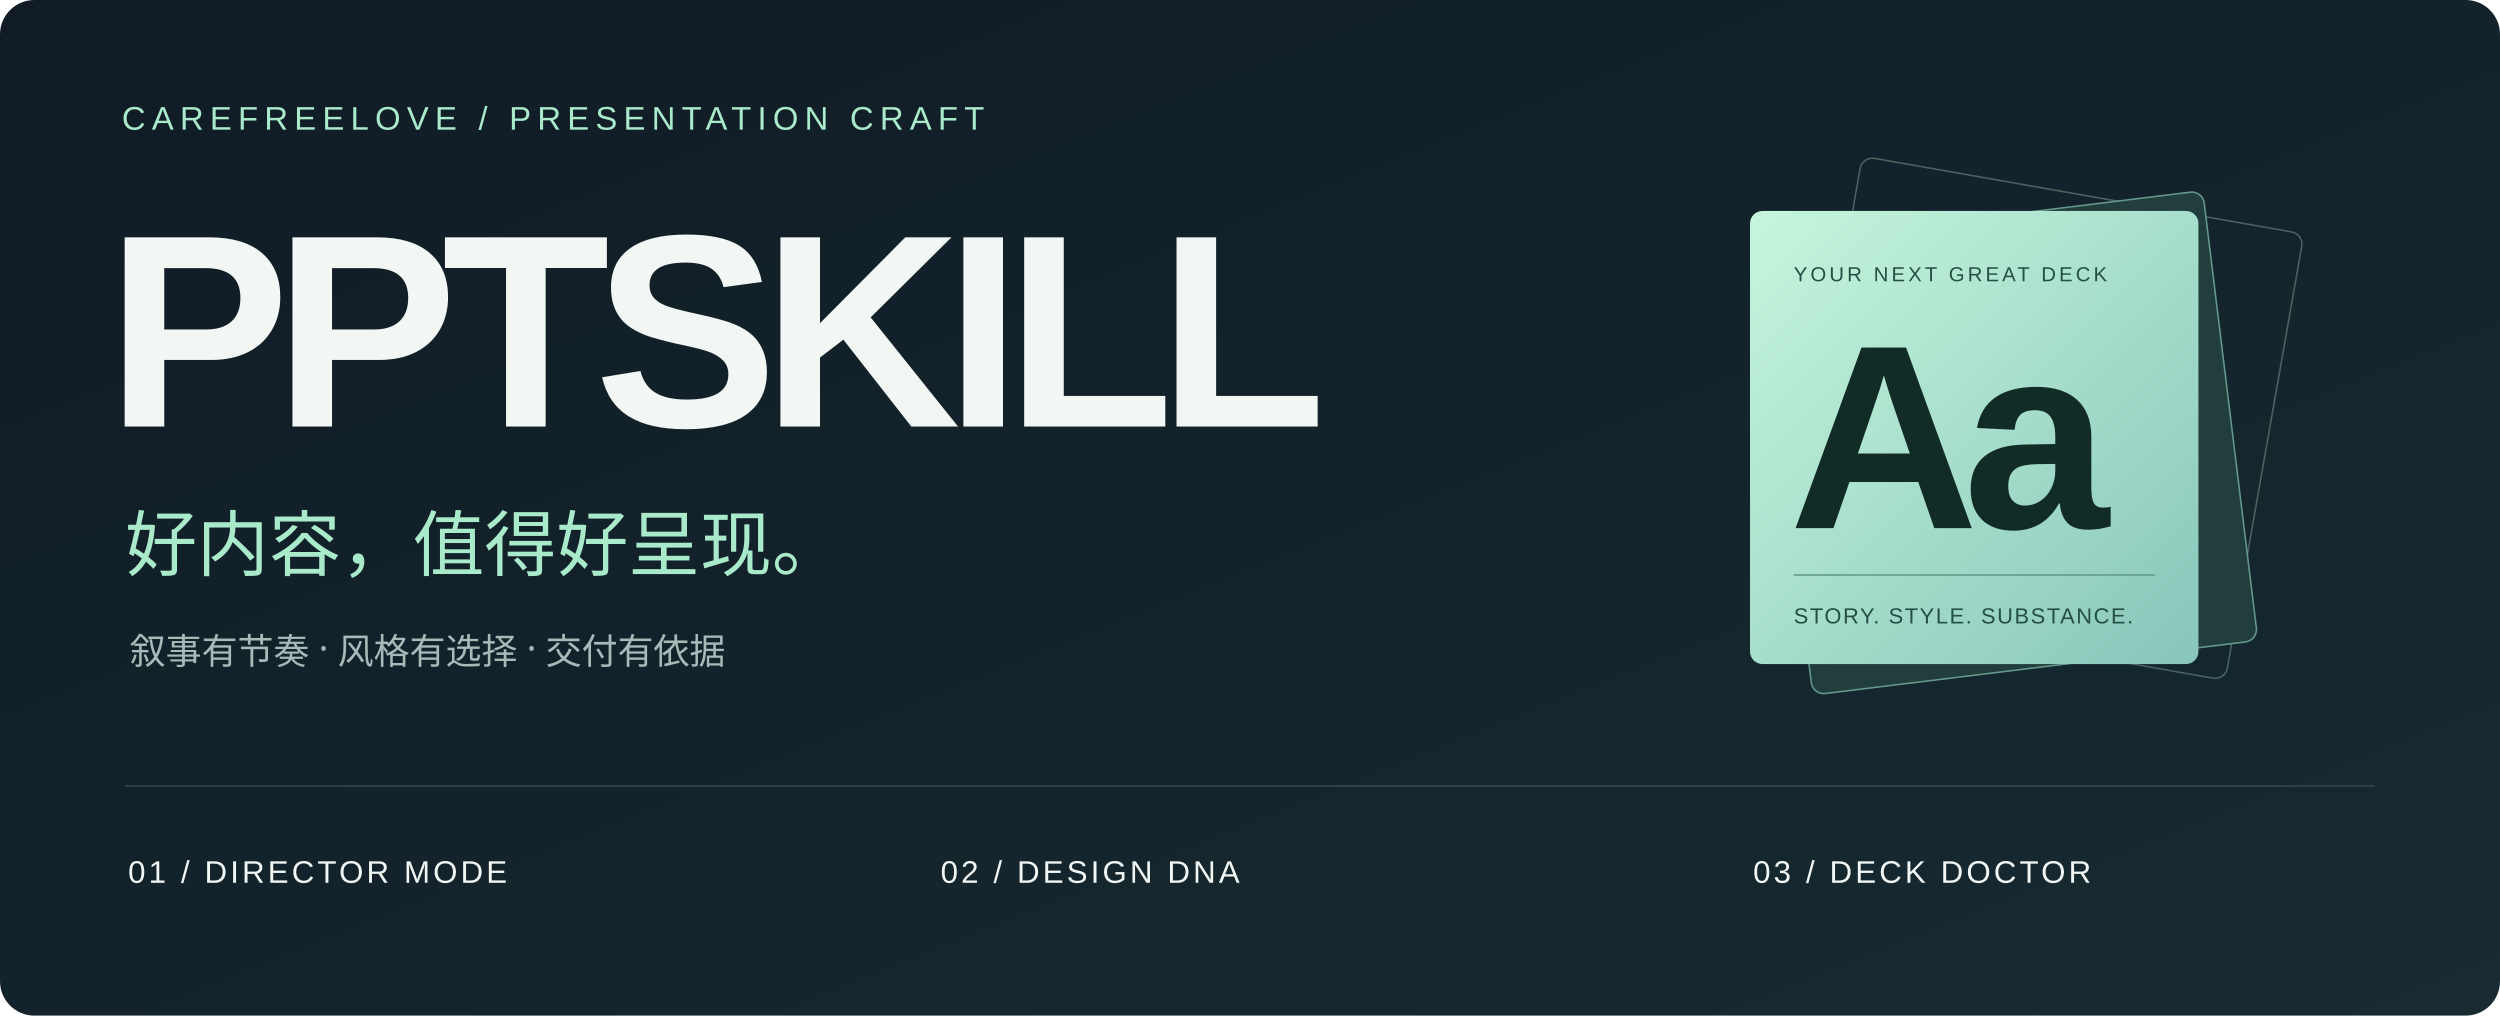
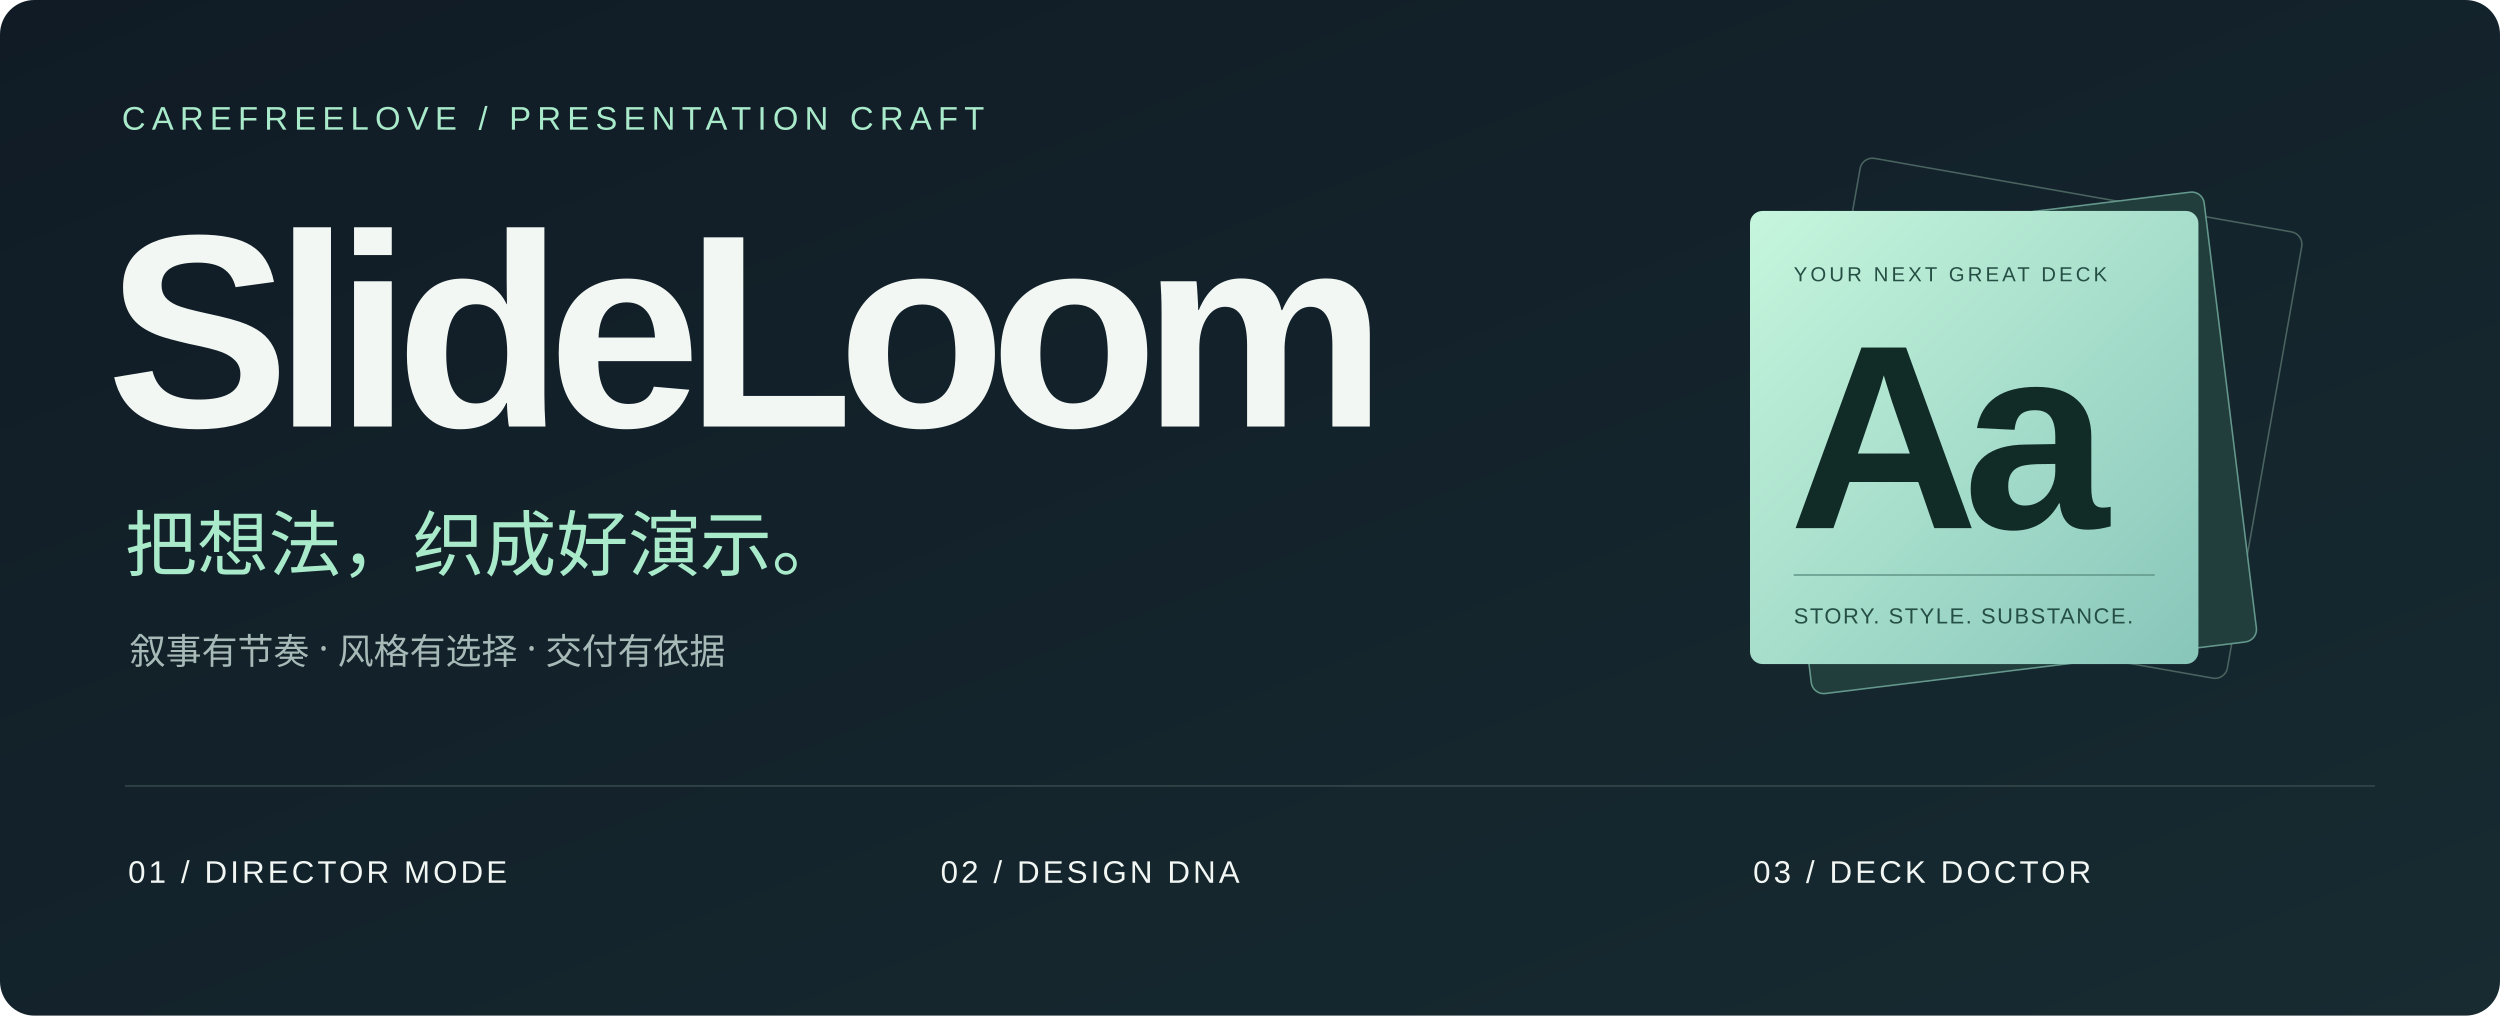
<svg xmlns="http://www.w3.org/2000/svg" width="1600" height="650" viewBox="0 0 1600 650" role="img" aria-labelledby="title desc">
  <defs>
    <linearGradient id="bg" x1="0" y1="0" x2="1" y2="1">
      <stop stop-color="#101B25" />
      <stop offset="1" stop-color="#172B31" />
    </linearGradient>
    <linearGradient id="mint" x1="0" y1="0" x2="1" y2="1">
      <stop stop-color="#C6F6DD" />
      <stop offset="1" stop-color="#88C6BA" />
    </linearGradient>
  </defs>
  <rect width="1600" height="650" rx="22" fill="url(#bg)" />
  <g font-family="Arial, Helvetica, sans-serif">
    <text x="78" y="83" fill="#A9EACB" font-size="21" letter-spacing="4">CAREFREELOVE / PRESENTATION CRAFT</text>
-     <text x="68" y="273" fill="#F2F7F4" font-size="176" font-weight="700" letter-spacing="-10">PPTSKILL</text>
-     <text x="80" y="365" fill="#A9EACB" font-size="46" font-family="Arial Unicode MS, PingFang SC, Microsoft YaHei, sans-serif">好内容，值得好呈现。</text>
+     <text x="68" y="273" fill="#F2F7F4" font-size="176" font-weight="700" letter-spacing="-10">SlideLoom</text>
+     <text x="80" y="365" fill="#A9EACB" font-size="46" font-family="Arial Unicode MS, PingFang SC, Microsoft YaHei, sans-serif">把想法，织成好演示。</text>
    <text x="83" y="425" fill="#A7BAB8" font-size="23" font-family="Arial Unicode MS, PingFang SC, Microsoft YaHei, sans-serif">叙事有节奏 · 风格有选择 · 交付有依据</text>
    <path d="M80 503H1520" stroke="#34484A" />
    <text x="82" y="565" fill="#F2F7F4" font-size="20" letter-spacing="2">01 / DIRECTOR MODE</text>
    <text x="602" y="565" fill="#F2F7F4" font-size="20" letter-spacing="2">02 / DESIGN DNA</text>
    <text x="1122" y="565" fill="#F2F7F4" font-size="20" letter-spacing="2">03 / DECK DOCTOR</text>
    <g transform="translate(1120 135)">
      <rect x="45" y="-12" width="287" height="290" rx="8" fill="none" stroke="#49635F" transform="rotate(10 190 130)" />
      <rect x="21" y="4" width="287" height="290" rx="8" fill="#213D3C" stroke="#65988C" transform="rotate(-7 160 145)" />
      <rect width="287" height="290" rx="8" fill="url(#mint)" />
      <text x="28" y="45" fill="#254E44" font-size="13" letter-spacing="2">YOUR NEXT GREAT DECK</text>
      <text x="25" y="203" fill="#112B27" font-size="168" font-weight="700" letter-spacing="-10">Aa</text>
      <path d="M28 233H259" stroke="#62998A" />
      <text x="28" y="264" fill="#254E44" font-size="14" letter-spacing="1">STORY. STYLE. SUBSTANCE.</text>
    </g>
  </g>
</svg>
